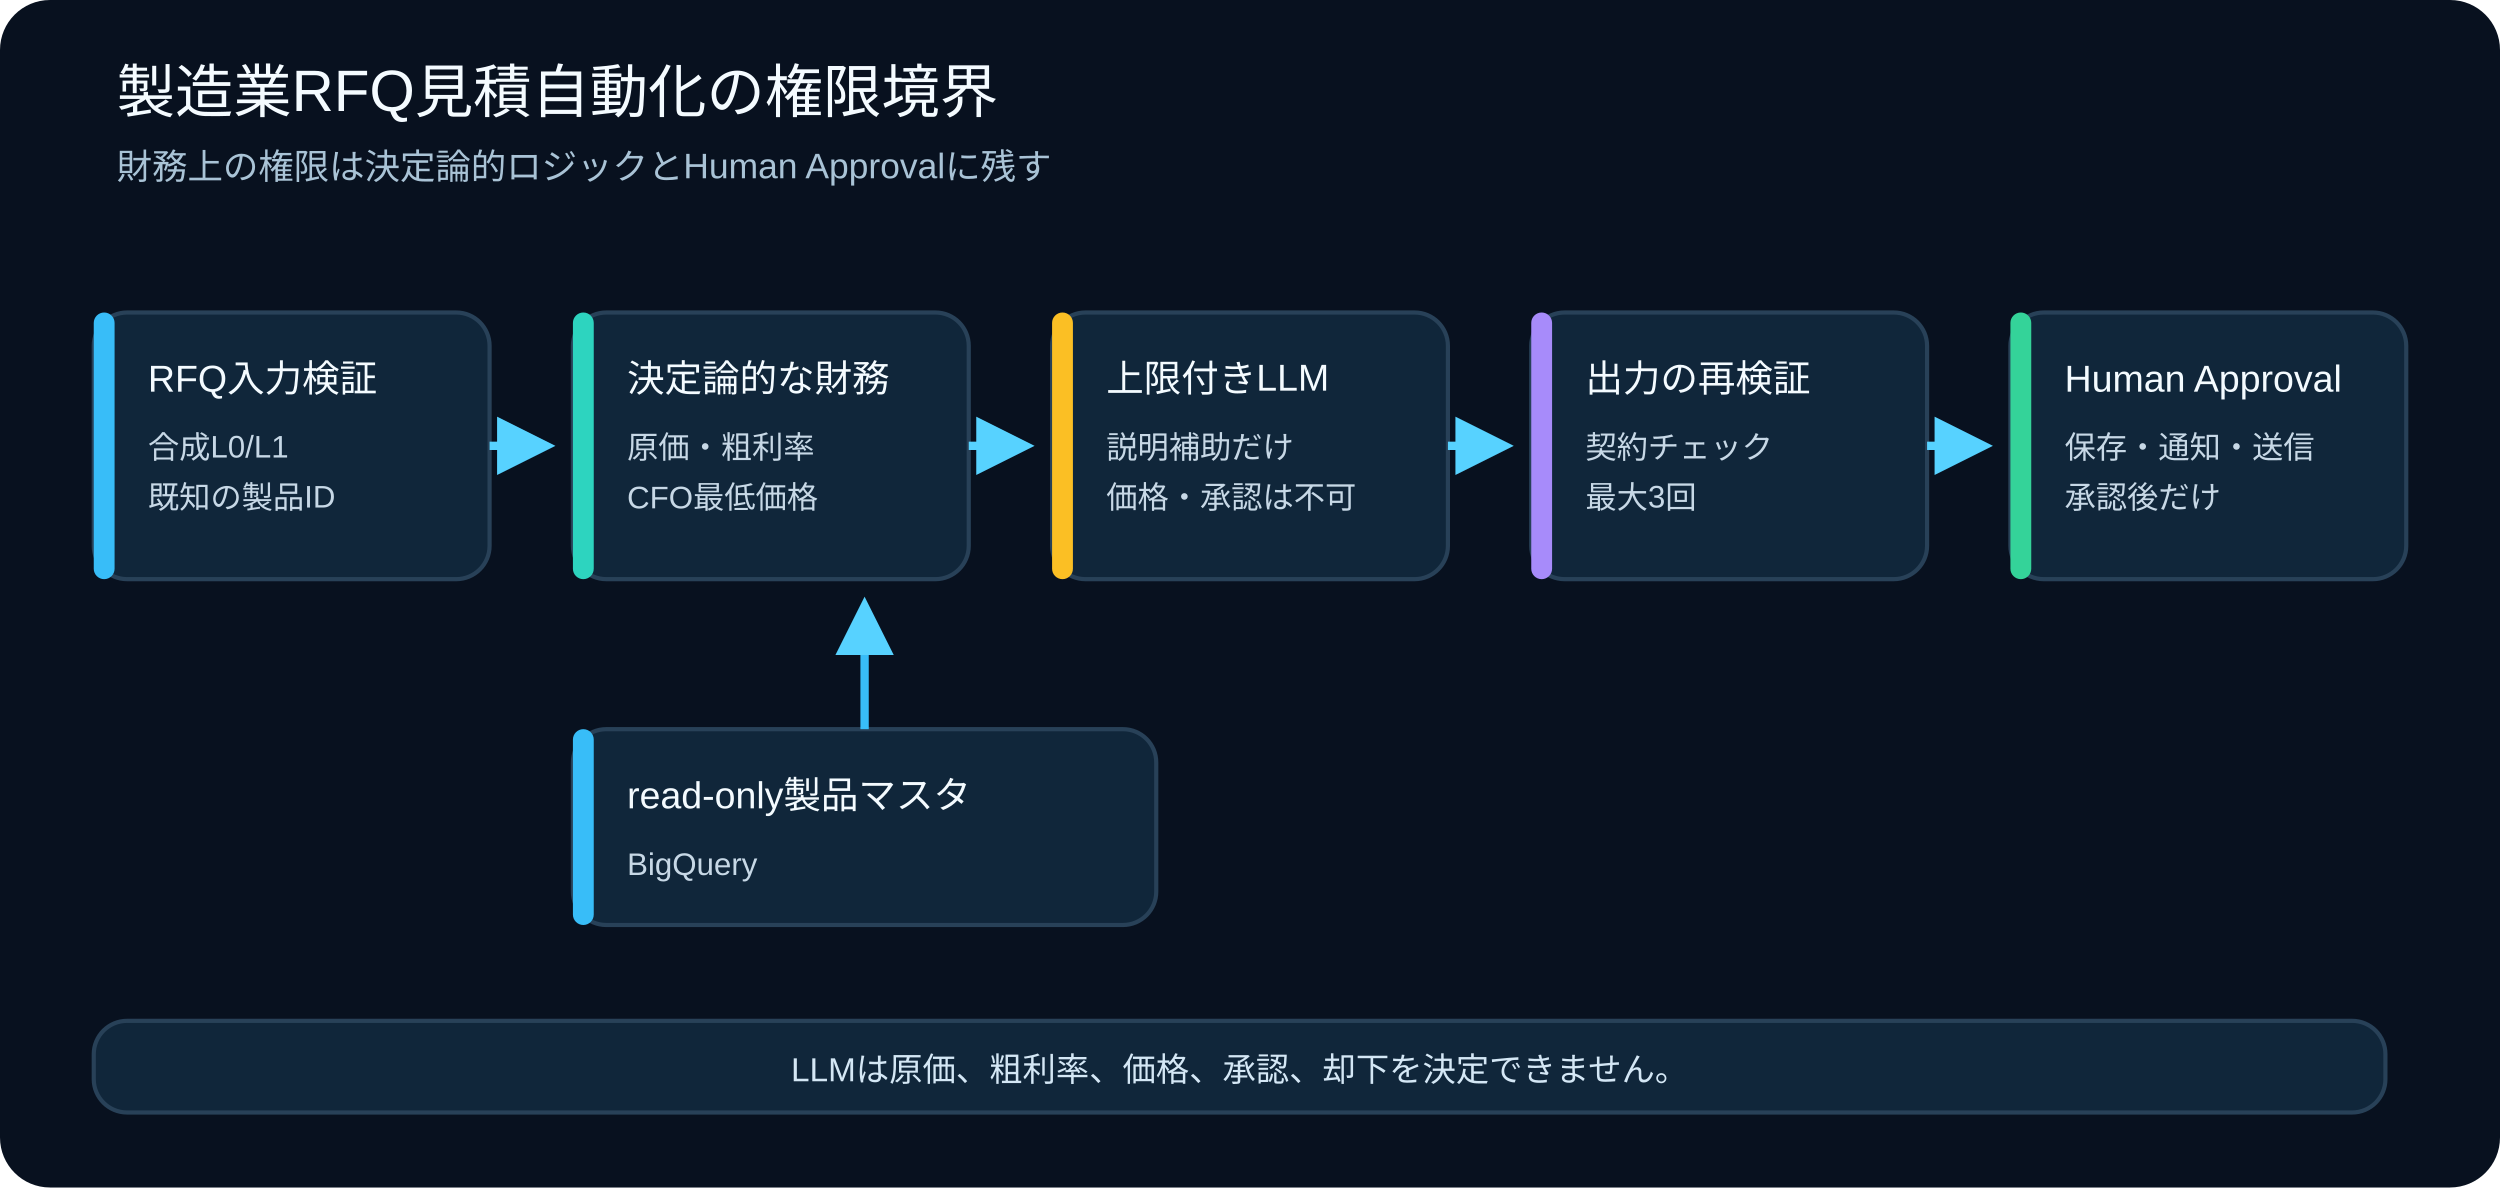
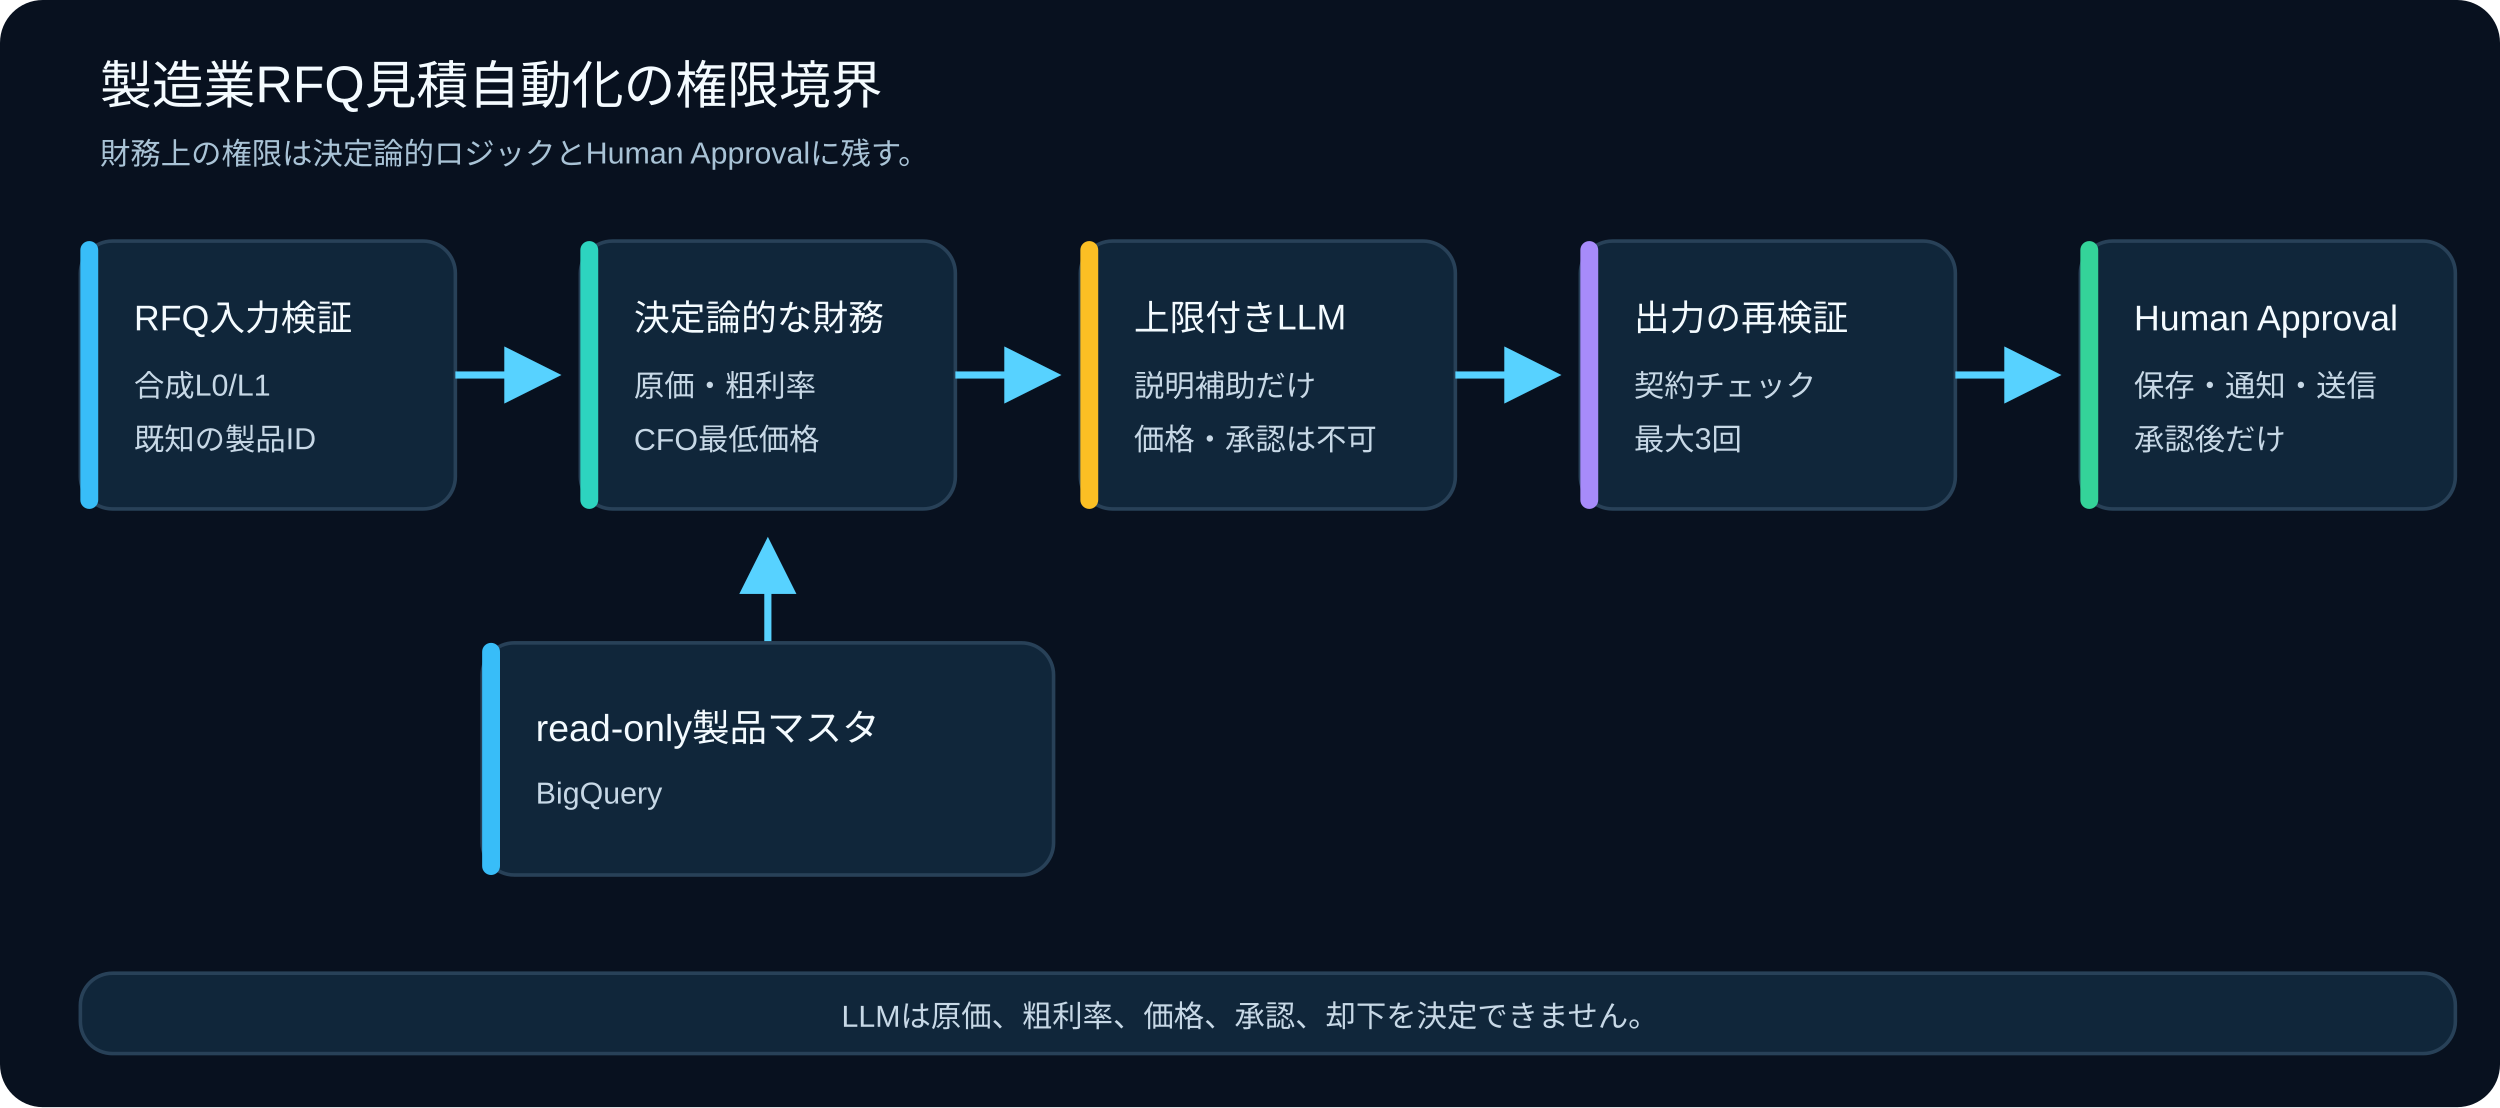
- <svg xmlns="http://www.w3.org/2000/svg" width="1200" height="570" viewBox="0 0 1200 570" role="img" aria-labelledby="title desc">
+ <svg xmlns="http://www.w3.org/2000/svg" width="1400" height="620" viewBox="0 0 1400 620" role="img" aria-labelledby="title desc">
  <defs>
-     <marker id="arrow" viewBox="0 0 10 10" refX="8" refY="5" markerWidth="7" markerHeight="7" orient="auto-start-reverse">
+     <marker id="arrow" viewBox="0 0 10 10" refX="8" refY="5" markerWidth="8" markerHeight="8" orient="auto">
      <path d="M 0 0 L 10 5 L 0 10 z" fill="#57d2ff" />
    </marker>
  </defs>
  <rect width="100%" height="100%" rx="24" fill="#08111f" />
-   <text x="56" y="54" font-family="Arial, Noto Sans JP, sans-serif" font-size="28" font-weight="500" fill="#f4fbff" text-anchor="start">製造業RFQ見積自動化の権限境界</text>
-   <text x="56" y="86" font-family="Arial, Noto Sans JP, sans-serif" font-size="17" font-weight="400" fill="#a9c3d6" text-anchor="start">財務上の権限は決定論的ロジックとHuman Approvalに残す</text>
-   <rect x="45" y="150" width="190" height="128" rx="16" fill="#10263a" stroke="#284158" stroke-width="2" />
-   <rect x="45" y="150" width="10" height="128" rx="5" fill="#38bdf8" />
-   <text x="71" y="188" font-family="Arial, Noto Sans JP, sans-serif" font-size="18" font-weight="500" fill="#f4fbff" text-anchor="start">RFQ入力検証</text>
-   <text x="71" y="220" font-family="Arial, Noto Sans JP, sans-serif" font-size="15" fill="#c7d8e6" text-anchor="start">
-     <tspan x="71" dy="0">合成L0/L1</tspan>
-     <tspan x="71" dy="24">既知の製品ID</tspan>
-   </text>
-   <path d="M235 214 L261 214" stroke="#57d2ff" stroke-width="4" fill="none" marker-end="url(#arrow)" />
-   <rect x="275" y="150" width="190" height="128" rx="16" fill="#10263a" stroke="#284158" stroke-width="2" />
-   <rect x="275" y="150" width="10" height="128" rx="5" fill="#2dd4bf" />
-   <text x="301" y="188" font-family="Arial, Noto Sans JP, sans-serif" font-size="18" font-weight="500" fill="#f4fbff" text-anchor="start">決定論的な財務</text>
-   <text x="301" y="220" font-family="Arial, Noto Sans JP, sans-serif" font-size="15" fill="#c7d8e6" text-anchor="start">
-     <tspan x="301" dy="0">原価・粗利率</tspan>
-     <tspan x="301" dy="24">CFO最低価格</tspan>
-   </text>
-   <path d="M465 214 L491 214" stroke="#57d2ff" stroke-width="4" fill="none" marker-end="url(#arrow)" />
-   <rect x="505" y="150" width="190" height="128" rx="16" fill="#10263a" stroke="#284158" stroke-width="2" />
-   <rect x="505" y="150" width="10" height="128" rx="5" fill="#fbbf24" />
-   <text x="531" y="188" font-family="Arial, Noto Sans JP, sans-serif" font-size="18" font-weight="500" fill="#f4fbff" text-anchor="start">上限付きLLM</text>
-   <text x="531" y="220" font-family="Arial, Noto Sans JP, sans-serif" font-size="15" fill="#c7d8e6" text-anchor="start">
-     <tspan x="531" dy="0">説明補助だけ</tspan>
-     <tspan x="531" dy="24">価格・承認は不可</tspan>
-   </text>
-   <path d="M695 214 L721 214" stroke="#57d2ff" stroke-width="4" fill="none" marker-end="url(#arrow)" />
-   <rect x="735" y="150" width="190" height="128" rx="16" fill="#10263a" stroke="#284158" stroke-width="2" />
-   <rect x="735" y="150" width="10" height="128" rx="5" fill="#a78bfa" />
-   <text x="761" y="188" font-family="Arial, Noto Sans JP, sans-serif" font-size="18" font-weight="500" fill="#f4fbff" text-anchor="start">出力の再検証</text>
-   <text x="761" y="220" font-family="Arial, Noto Sans JP, sans-serif" font-size="15" fill="#c7d8e6" text-anchor="start">
-     <tspan x="761" dy="0">契約チェック</tspan>
-     <tspan x="761" dy="24">最大3回</tspan>
-   </text>
-   <path d="M925 214 L951 214" stroke="#57d2ff" stroke-width="4" fill="none" marker-end="url(#arrow)" />
-   <rect x="965" y="150" width="190" height="128" rx="16" fill="#10263a" stroke="#284158" stroke-width="2" />
-   <rect x="965" y="150" width="10" height="128" rx="5" fill="#34d399" />
-   <text x="991" y="188" font-family="Arial, Noto Sans JP, sans-serif" font-size="18" font-weight="500" fill="#f4fbff" text-anchor="start">Human Approval</text>
-   <text x="991" y="220" font-family="Arial, Noto Sans JP, sans-serif" font-size="15" fill="#c7d8e6" text-anchor="start">
-     <tspan x="991" dy="0">保存・通知・送信</tspan>
-     <tspan x="991" dy="24">承認後だけ</tspan>
-   </text>
-   <rect x="275" y="350" width="280" height="94" rx="16" fill="#10263a" stroke="#284158" stroke-width="2" />
-   <rect x="275" y="350" width="10" height="94" rx="5" fill="#38bdf8" />
-   <text x="301" y="388" font-family="Arial, Noto Sans JP, sans-serif" font-size="18" font-weight="500" fill="#f4fbff" text-anchor="start">read-only製品マスタ</text>
-   <text x="301" y="420" font-family="Arial, Noto Sans JP, sans-serif" font-size="15" fill="#c7d8e6" text-anchor="start">
-     <tspan x="301" dy="0">BigQuery</tspan>
-   </text>
-   <path d="M415 350 L415 292" stroke="#38bdf8" stroke-width="4" fill="none" marker-end="url(#arrow)" />
-   <rect x="45" y="490" width="1100" height="44" rx="16" fill="#10263a" stroke="#284158" stroke-width="2" />
-   <text x="595" y="519" font-family="Arial, Noto Sans JP, sans-serif" font-size="16" font-weight="400" fill="#d4e7f5" text-anchor="middle">LLMは原価、粗利率、価格、承認、却下を決定できません。</text>
+   <text x="56" y="58" font-family="Arial, 'Noto Sans JP', sans-serif" font-size="29" font-weight="500" fill="#f4fbff" text-anchor="start">製造業RFQ見積自動化の権限境界</text>
+   <text x="56" y="92" font-family="Arial, 'Noto Sans JP', sans-serif" font-size="17" font-weight="400" fill="#a9c3d6" text-anchor="start">財務上の権限は決定論的ロジックとHuman Approvalに残す。</text>
+   <rect x="45" y="135" width="210" height="150" rx="18" fill="#10263a" stroke="#284158" stroke-width="2" />
+   <rect x="45" y="135" width="10" height="150" rx="5" fill="#38bdf8" />
+   <text x="75" y="185" font-family="Arial, 'Noto Sans JP', sans-serif" font-size="20" font-weight="500" fill="#f4fbff" text-anchor="start">RFQ入力検証</text>
+   <text x="75" y="222" font-family="Arial, 'Noto Sans JP', sans-serif" font-size="17" font-weight="400" fill="#c7d8e6" text-anchor="start">合成L0/L1</text>
+   <text x="75" y="252" font-family="Arial, 'Noto Sans JP', sans-serif" font-size="17" font-weight="400" fill="#c7d8e6" text-anchor="start">既知の製品ID</text>
+   <rect x="325" y="135" width="210" height="150" rx="18" fill="#10263a" stroke="#284158" stroke-width="2" />
+   <rect x="325" y="135" width="10" height="150" rx="5" fill="#2dd4bf" />
+   <text x="355" y="185" font-family="Arial, 'Noto Sans JP', sans-serif" font-size="20" font-weight="500" fill="#f4fbff" text-anchor="start">決定論的な財務</text>
+   <text x="355" y="222" font-family="Arial, 'Noto Sans JP', sans-serif" font-size="17" font-weight="400" fill="#c7d8e6" text-anchor="start">原価・粗利率</text>
+   <text x="355" y="252" font-family="Arial, 'Noto Sans JP', sans-serif" font-size="17" font-weight="400" fill="#c7d8e6" text-anchor="start">CFO最低価格</text>
+   <rect x="605" y="135" width="210" height="150" rx="18" fill="#10263a" stroke="#284158" stroke-width="2" />
+   <rect x="605" y="135" width="10" height="150" rx="5" fill="#fbbf24" />
+   <text x="635" y="185" font-family="Arial, 'Noto Sans JP', sans-serif" font-size="20" font-weight="500" fill="#f4fbff" text-anchor="start">上限付きLLM</text>
+   <text x="635" y="222" font-family="Arial, 'Noto Sans JP', sans-serif" font-size="17" font-weight="400" fill="#c7d8e6" text-anchor="start">説明補助だけ</text>
+   <text x="635" y="252" font-family="Arial, 'Noto Sans JP', sans-serif" font-size="17" font-weight="400" fill="#c7d8e6" text-anchor="start">価格・承認は不可</text>
+   <rect x="885" y="135" width="210" height="150" rx="18" fill="#10263a" stroke="#284158" stroke-width="2" />
+   <rect x="885" y="135" width="10" height="150" rx="5" fill="#a78bfa" />
+   <text x="915" y="185" font-family="Arial, 'Noto Sans JP', sans-serif" font-size="20" font-weight="500" fill="#f4fbff" text-anchor="start">出力の再検証</text>
+   <text x="915" y="222" font-family="Arial, 'Noto Sans JP', sans-serif" font-size="17" font-weight="400" fill="#c7d8e6" text-anchor="start">契約チェック</text>
+   <text x="915" y="252" font-family="Arial, 'Noto Sans JP', sans-serif" font-size="17" font-weight="400" fill="#c7d8e6" text-anchor="start">最大3回</text>
+   <rect x="1165" y="135" width="210" height="150" rx="18" fill="#10263a" stroke="#284158" stroke-width="2" />
+   <rect x="1165" y="135" width="10" height="150" rx="5" fill="#34d399" />
+   <text x="1195" y="185" font-family="Arial, 'Noto Sans JP', sans-serif" font-size="20" font-weight="500" fill="#f4fbff" text-anchor="start">Human Approval</text>
+   <text x="1195" y="222" font-family="Arial, 'Noto Sans JP', sans-serif" font-size="17" font-weight="400" fill="#c7d8e6" text-anchor="start">保存・通知・送信</text>
+   <text x="1195" y="252" font-family="Arial, 'Noto Sans JP', sans-serif" font-size="17" font-weight="400" fill="#c7d8e6" text-anchor="start">承認後だけ</text>
+   <path d="M 255 210 L 308 210" stroke="#57d2ff" stroke-width="4" fill="none" marker-end="url(#arrow)" />
+   <path d="M 535 210 L 588 210" stroke="#57d2ff" stroke-width="4" fill="none" marker-end="url(#arrow)" />
+   <path d="M 815 210 L 868 210" stroke="#57d2ff" stroke-width="4" fill="none" marker-end="url(#arrow)" />
+   <path d="M 1095 210 L 1148 210" stroke="#57d2ff" stroke-width="4" fill="none" marker-end="url(#arrow)" />
+   <path d="M 430 360 L 430 307" stroke="#57d2ff" stroke-width="4" fill="none" marker-end="url(#arrow)" />
+   <rect x="270" y="360" width="320" height="130" rx="18" fill="#10263a" stroke="#284158" stroke-width="2" />
+   <rect x="270" y="360" width="10" height="130" rx="5" fill="#38bdf8" />
+   <text x="300" y="415" font-family="Arial, 'Noto Sans JP', sans-serif" font-size="21" font-weight="500" fill="#f4fbff" text-anchor="start">read-only製品マスタ</text>
+   <text x="300" y="450" font-family="Arial, 'Noto Sans JP', sans-serif" font-size="17" font-weight="400" fill="#c7d8e6" text-anchor="start">BigQuery</text>
+   <rect x="45" y="545" width="1330" height="45" rx="18" fill="#10263a" stroke="#284158" stroke-width="2" />
+   <text x="700" y="575" font-family="Arial, 'Noto Sans JP', sans-serif" font-size="17" font-weight="400" fill="#c7d8e6" text-anchor="middle">LLMは原価、粗利率、価格、承認、却下を決定できません。</text>
</svg>
